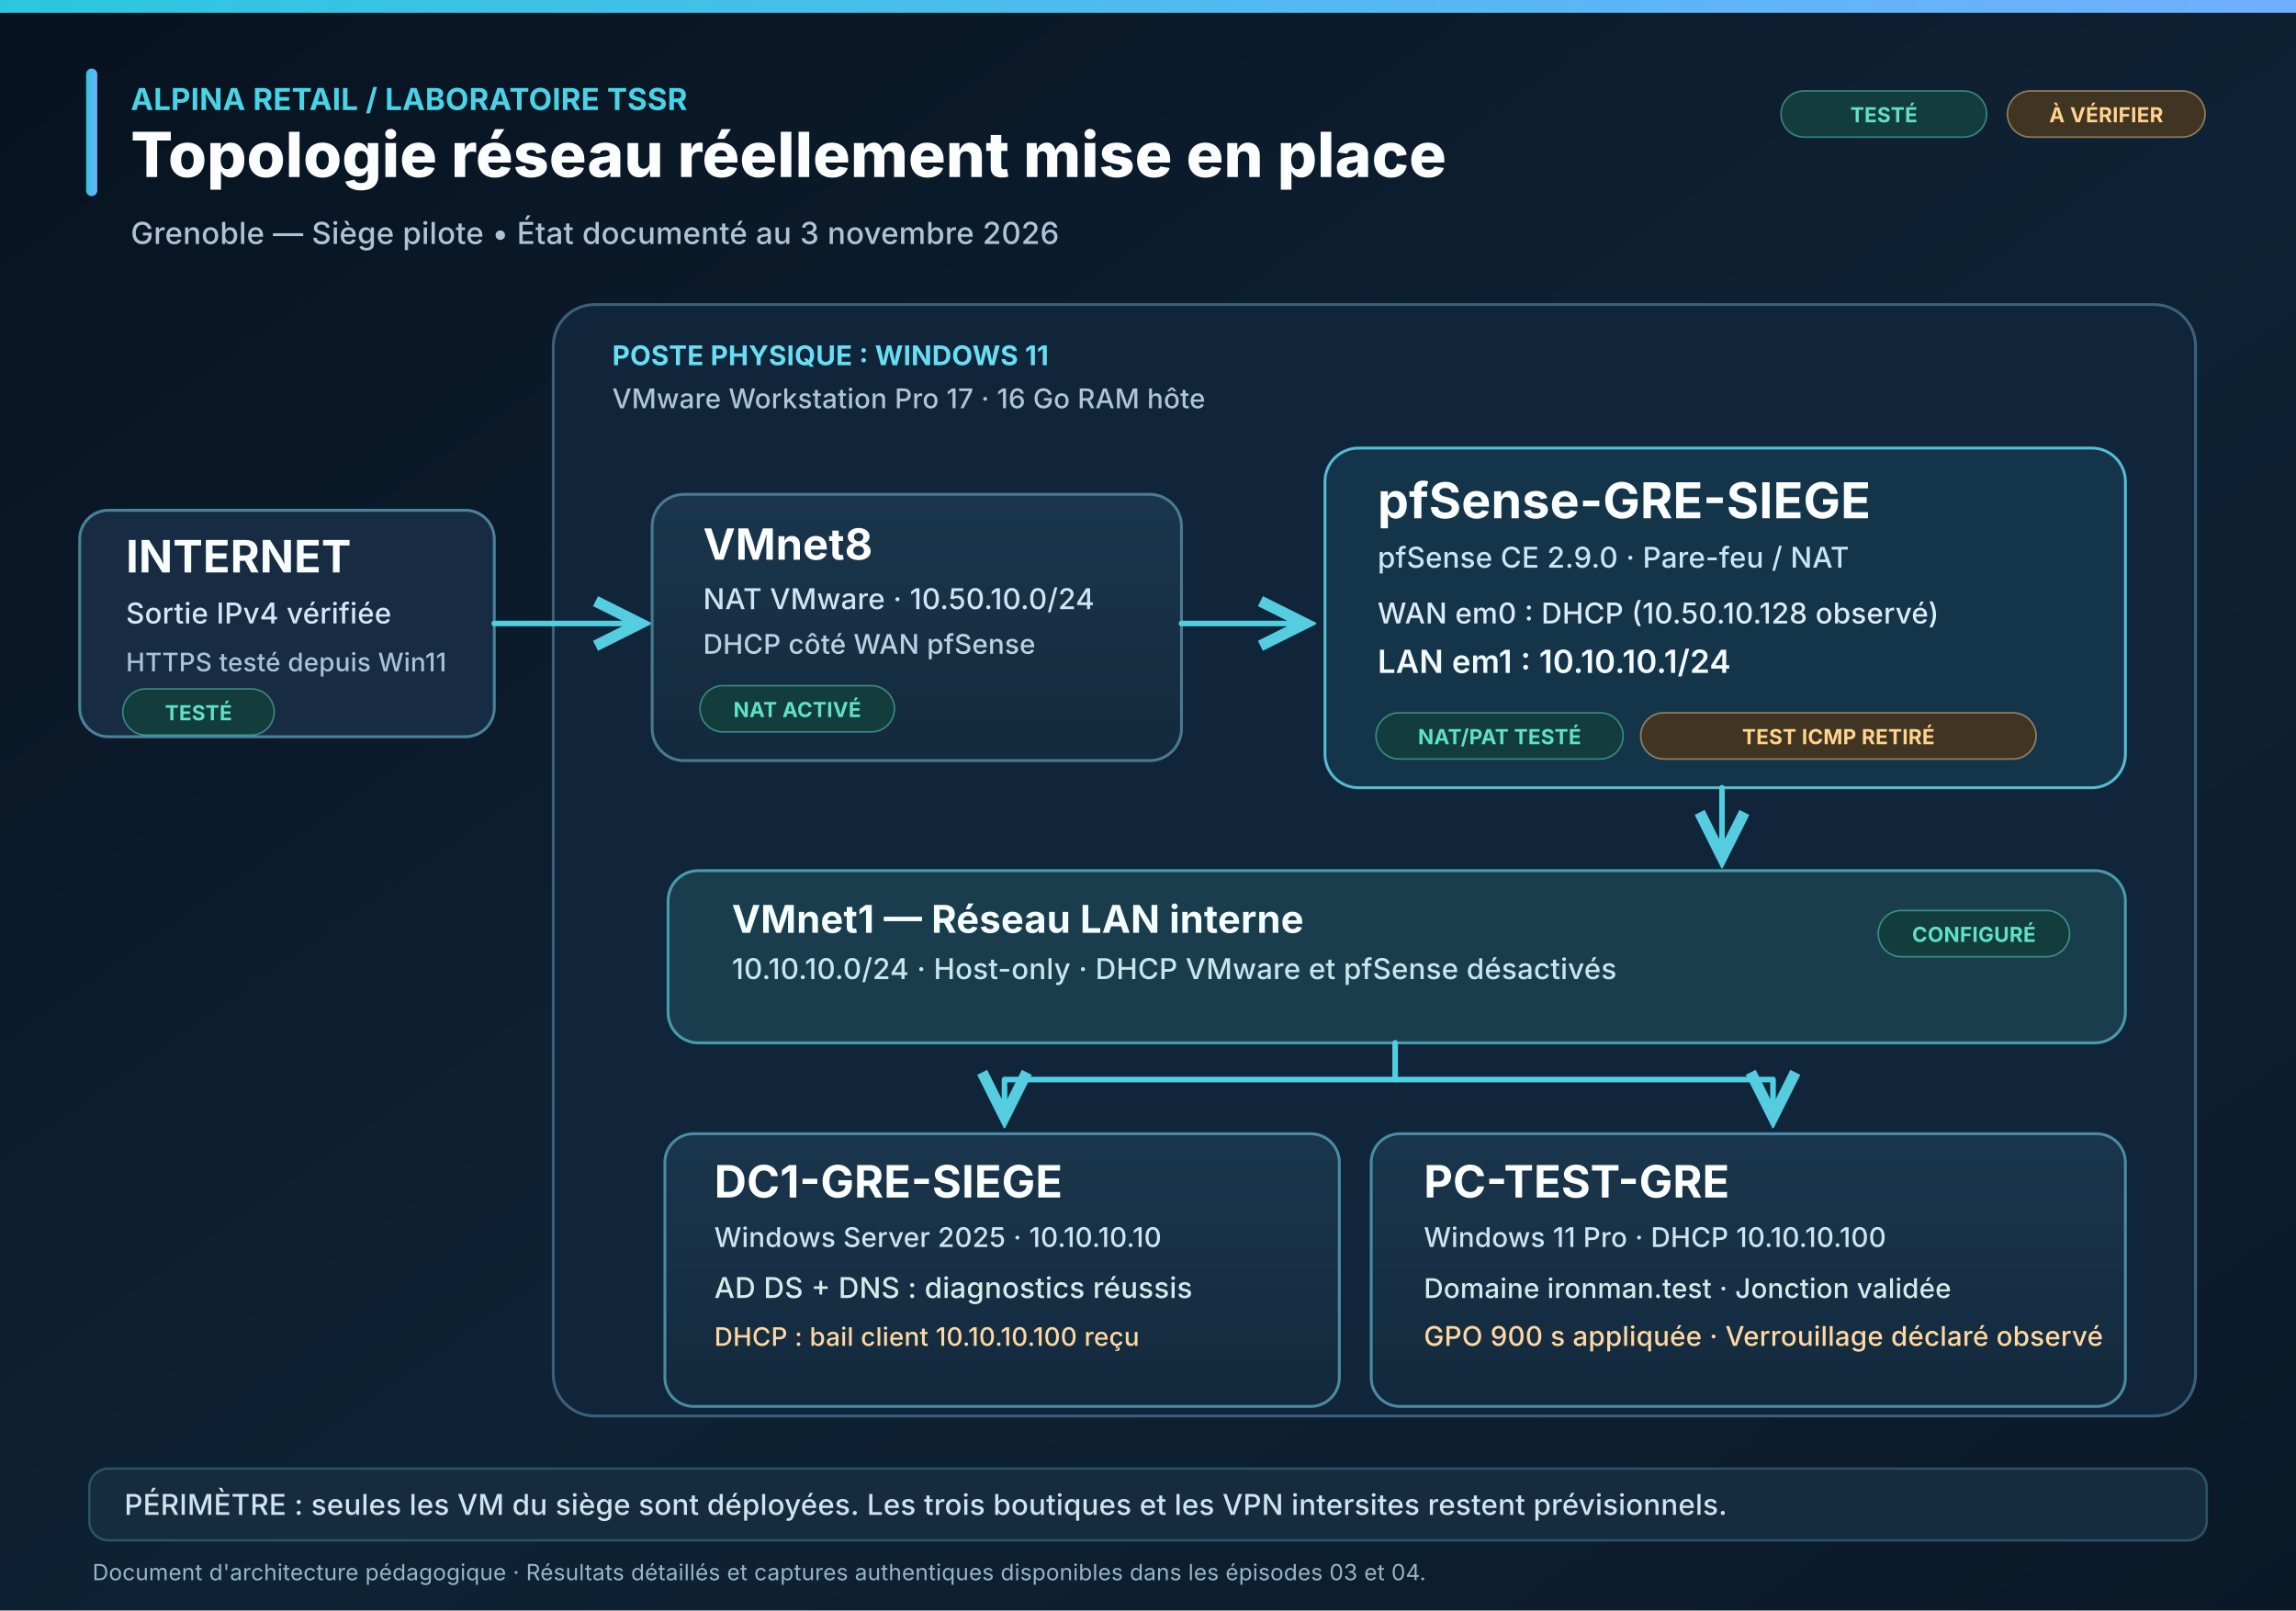
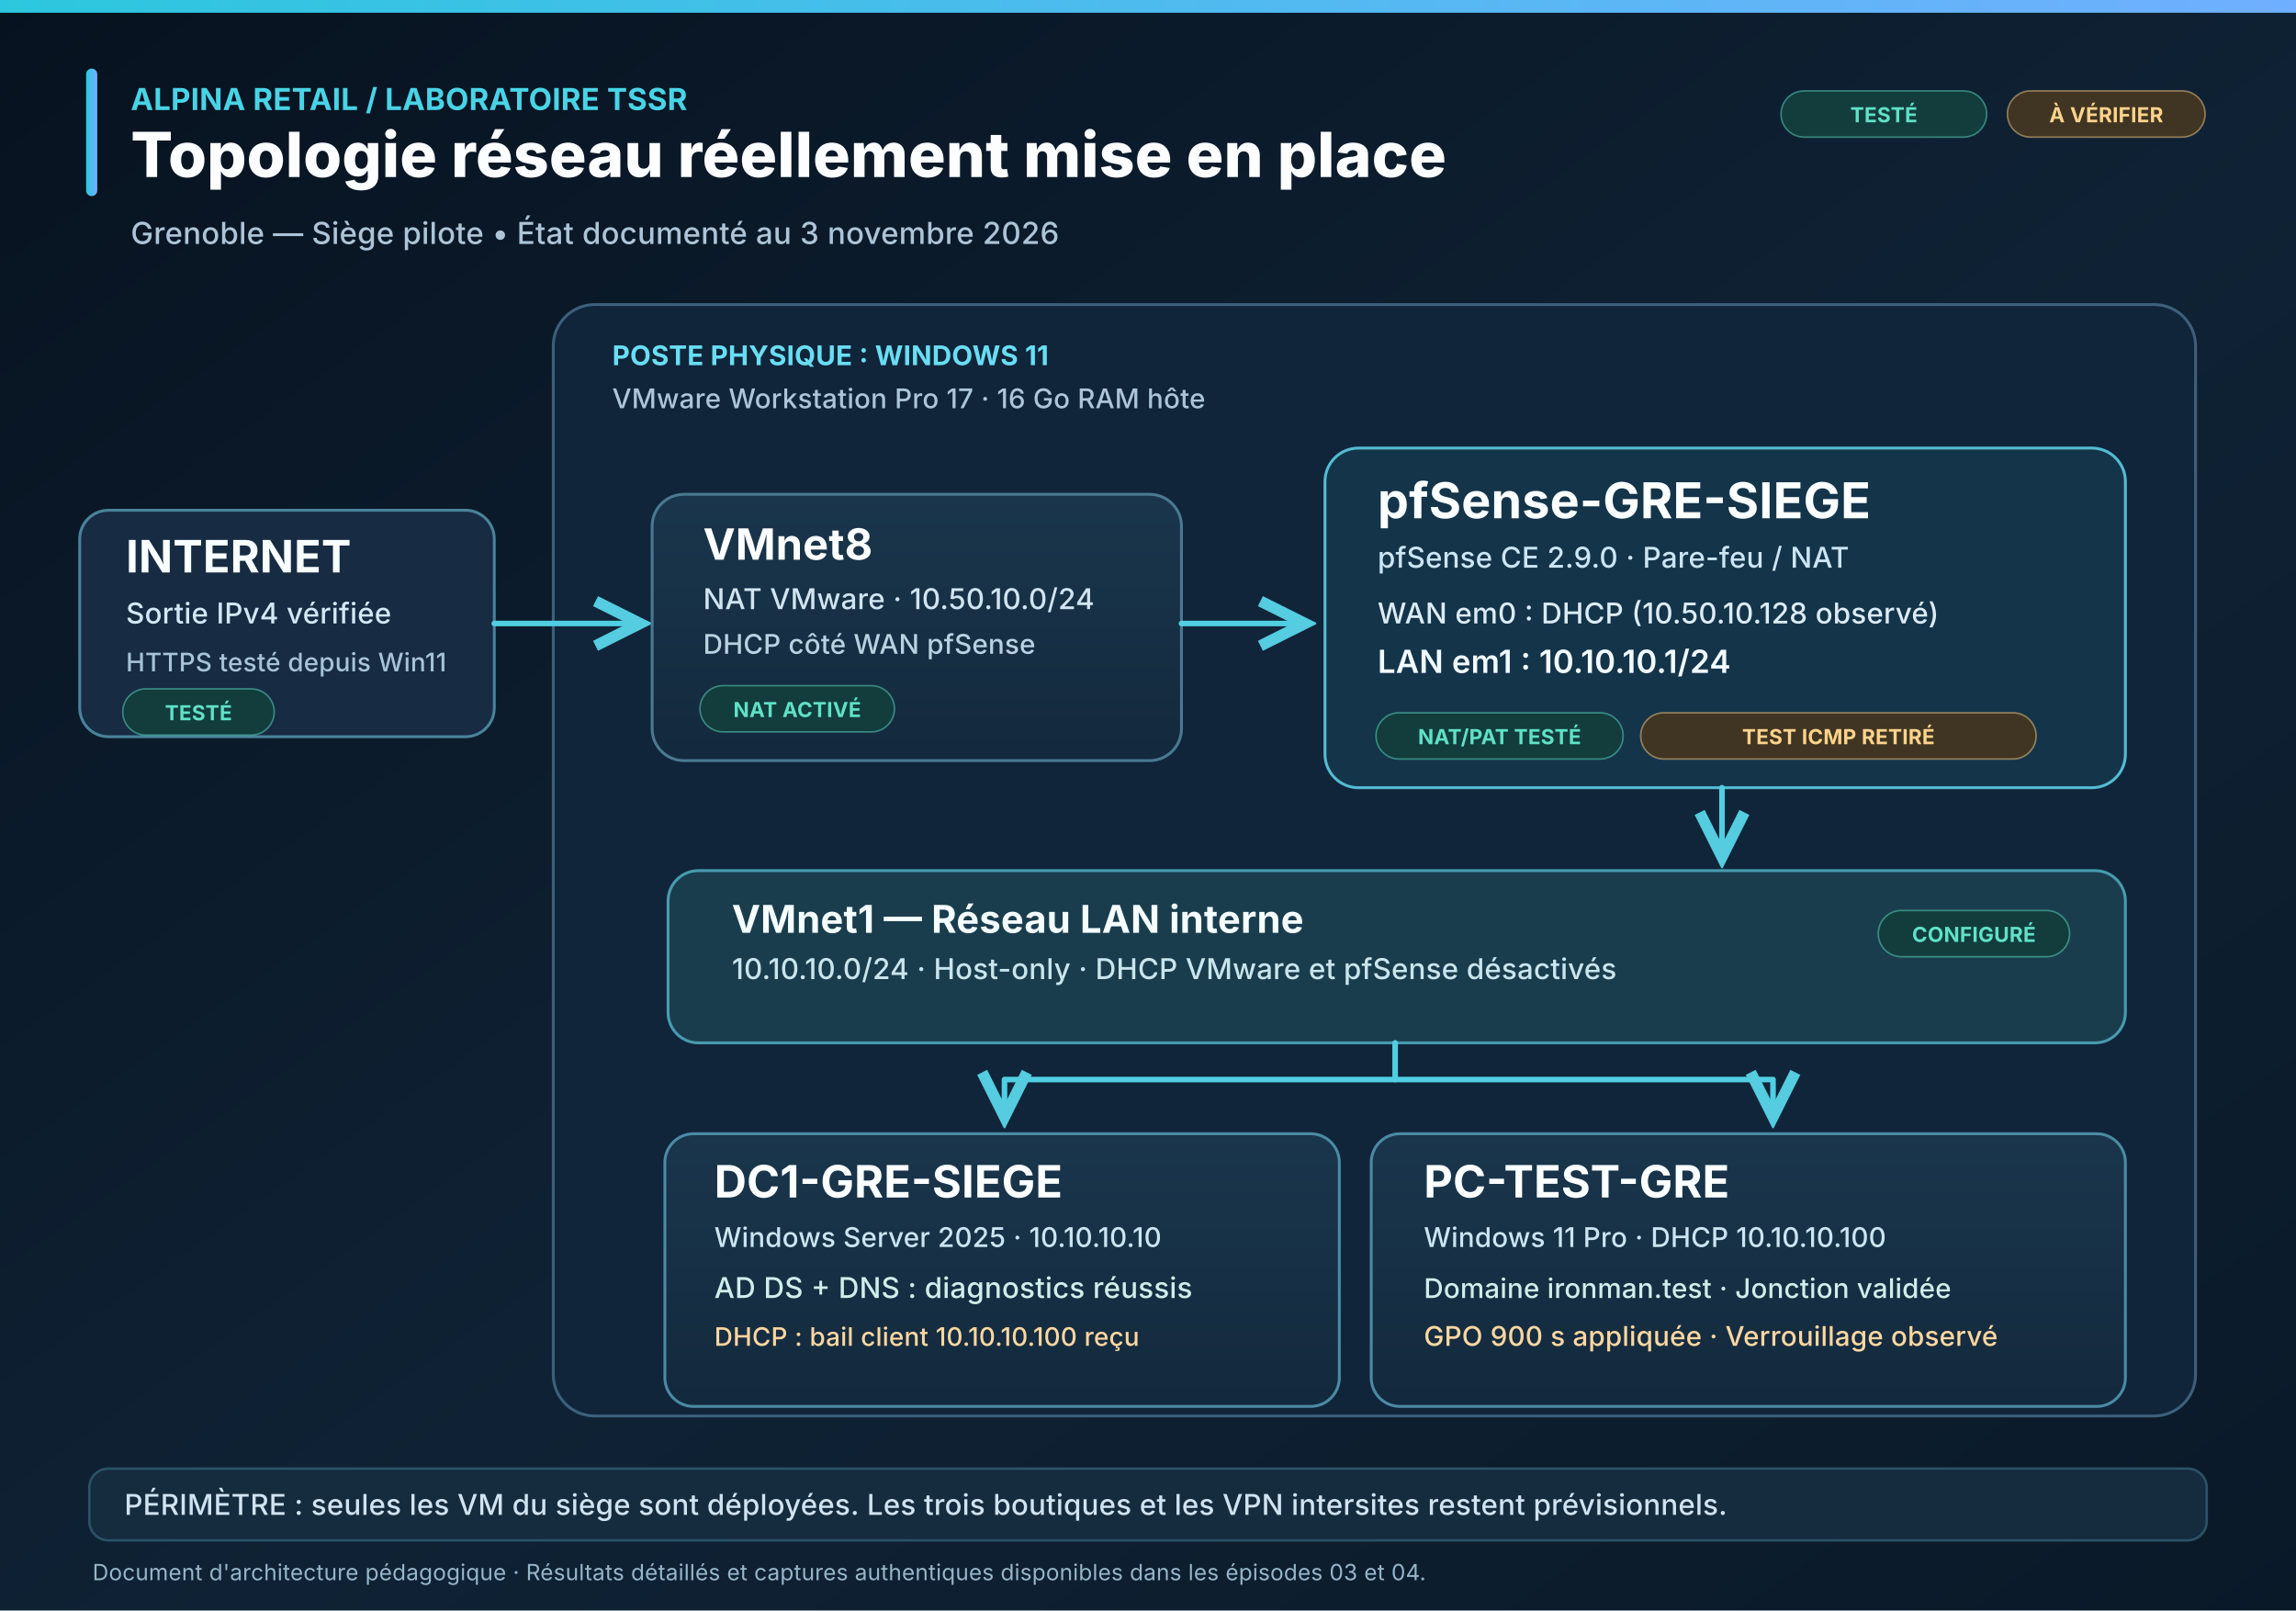
<svg xmlns="http://www.w3.org/2000/svg" width="1440" height="1010" viewBox="0 0 1440 1010" role="img" aria-labelledby="title desc">
  <defs>
    <linearGradient id="bg" x1="0" y1="0" x2="1" y2="1">
      <stop offset="0" stop-color="#07121f" />
      <stop offset=".55" stop-color="#0f2235" />
      <stop offset="1" stop-color="#0a1928" />
    </linearGradient>
    <linearGradient id="accent" x1="0" y1="0" x2="1" y2="0">
      <stop offset="0" stop-color="#2cc7de" />
      <stop offset="1" stop-color="#70afff" />
    </linearGradient>
    <linearGradient id="node" x1="0" y1="0" x2="0" y2="1">
      <stop offset="0" stop-color="#1a364c" />
      <stop offset="1" stop-color="#13293d" />
    </linearGradient>
    <marker id="arr" markerWidth="12" markerHeight="12" refX="9" refY="6" orient="auto">
      <path d="M2 2 L10 6 L2 10" fill="none" stroke="#55ccdf" stroke-width="2" />
    </marker>
    <style>text { font-family: Inter, "Segoe UI", Arial, sans-serif; letter-spacing: .13px; } .muted{fill:#adc4d8} .route{fill:none;stroke:#4fcfe1;stroke-width:3.5;stroke-linecap:round;stroke-linejoin:round} .dash{stroke-dasharray:8 7}</style>
  </defs>
  <rect width="1440" height="1010" fill="url(#bg)" />
  <rect x="0" y="0" width="1440" height="8" fill="url(#accent)" />
  <rect x="54" y="43" width="7" height="80" rx="3.5" fill="url(#accent)" />
  <text x="82" y="69" fill="#48d4e6" font-size="19" font-weight="750" text-anchor="start">ALPINA RETAIL  /  LABORATOIRE TSSR</text>
  <text x="82" y="111" fill="#fbfdff" font-size="39" font-weight="760" text-anchor="start">Topologie réseau réellement mise en place</text>
  <text x="82" y="153" fill="#adc4d8" font-size="19" font-weight="450" text-anchor="start">Grenoble — Siège pilote  •  État documenté au 3 novembre 2026</text>
  <rect x="1117" y="57" width="129" height="29" rx="14.5" fill="#123d3c" stroke="#60e1c6" stroke-opacity=".48" />
  <text x="1181.5" y="76.7" fill="#60e1c6" font-size="13" font-weight="700" text-anchor="middle">TESTÉ</text>
  <rect x="1259" y="57" width="124" height="29" rx="14.5" fill="#403522" stroke="#ffd38c" stroke-opacity=".48" />
  <text x="1321" y="76.7" fill="#ffd38c" font-size="13" font-weight="700" text-anchor="middle">À VÉRIFIER</text>
  <rect x="347" y="191" width="1030" height="697" rx="26" fill="#10253a" stroke="#3c607b" stroke-width="1.8" />
  <text x="384" y="229" fill="#69def3" font-size="17" font-weight="700" text-anchor="start">POSTE PHYSIQUE : WINDOWS 11</text>
  <text x="384" y="256" fill="#adc5d9" font-size="17" font-weight="480" text-anchor="start">VMware Workstation Pro 17  ·  16 Go RAM hôte</text>
  <rect x="50" y="320" width="260" height="142" rx="18" fill="#172b43" stroke="#49839a" stroke-width="1.8" />
  <text x="79" y="359" fill="#f8fdff" font-size="28" font-weight="740" text-anchor="start">INTERNET</text>
  <text x="79" y="391" fill="#d2e8f5" font-size="18" font-weight="540" text-anchor="start">Sortie IPv4 vérifiée</text>
  <text x="79" y="421" fill="#a7c3d7" font-size="16" font-weight="460" text-anchor="start">HTTPS testé depuis Win11</text>
  <rect x="77" y="432" width="95" height="29" rx="14.5" fill="#123d3c" stroke="#60e1c6" stroke-opacity=".48" />
  <text x="124.5" y="451.7" fill="#60e1c6" font-size="13" font-weight="700" text-anchor="middle">TESTÉ</text>
  <path class="route" d="M310 391 H398" marker-end="url(#arr)" />
  <rect x="409" y="310" width="332" height="167" rx="20" fill="url(#node)" stroke="#4a7990" stroke-width="1.8" />
  <text x="441" y="351" fill="#fcfeff" font-size="27" font-weight="740" text-anchor="start">VMnet8</text>
  <text x="441" y="382" fill="#d0e4f1" font-size="18" font-weight="510" text-anchor="start">NAT VMware  ·  10.50.10.0/24</text>
  <text x="441" y="410" fill="#b9d2e2" font-size="17" font-weight="450" text-anchor="start">DHCP côté WAN pfSense</text>
  <rect x="439" y="430" width="122" height="29" rx="14.5" fill="#123d3c" stroke="#60e1c6" stroke-opacity=".48" />
  <text x="500" y="449.7" fill="#60e1c6" font-size="13" font-weight="700" text-anchor="middle">NAT ACTIVÉ</text>
  <path class="route" d="M741 391 H815" marker-end="url(#arr)" />
  <rect x="831" y="281" width="502" height="213" rx="21" fill="#14344a" stroke="#54bbd2" stroke-width="1.8" />
  <text x="864" y="325" fill="#fbffff" font-size="31" font-weight="750" text-anchor="start">pfSense-GRE-SIEGE</text>
  <text x="864" y="356" fill="#cce5f3" font-size="18" font-weight="480" text-anchor="start">pfSense CE 2.9.0  ·  Pare-feu / NAT</text>
  <text x="864" y="391" fill="#dcecf6" font-size="18" font-weight="530" text-anchor="start">WAN em0 : DHCP (10.50.10.128 observé)</text>
  <text x="864" y="422" fill="#f1faff" font-size="20" font-weight="630" text-anchor="start">LAN em1 : 10.10.10.1/24</text>
  <rect x="863" y="447" width="155" height="29" rx="14.5" fill="#123d3c" stroke="#60e1c6" stroke-opacity=".48" />
  <text x="940.5" y="466.7" fill="#60e1c6" font-size="13" font-weight="700" text-anchor="middle">NAT/PAT TESTÉ</text>
  <rect x="1029" y="447" width="248" height="29" rx="14.5" fill="#403522" stroke="#ffd38c" stroke-opacity=".48" />
  <text x="1153" y="466.7" fill="#ffd38c" font-size="13" font-weight="700" text-anchor="middle">TEST ICMP RETIRÉ</text>
  <path class="route" d="M1080 494 V534" marker-end="url(#arr)" />
  <rect x="419" y="546" width="914" height="108" rx="19" fill="#1a3d4e" stroke="#489bae" stroke-width="1.8" />
  <text x="459" y="585" fill="#f4fdff" font-size="24" font-weight="720" text-anchor="start">VMnet1 — Réseau LAN interne</text>
  <text x="459" y="614" fill="#c9e5ed" font-size="18" font-weight="470" text-anchor="start">10.10.10.0/24  ·  Host-only  ·  DHCP VMware et pfSense désactivés</text>
  <rect x="1178" y="571" width="120" height="29" rx="14.5" fill="#123d3c" stroke="#60e1c6" stroke-opacity=".48" />
  <text x="1238" y="590.7" fill="#60e1c6" font-size="13" font-weight="700" text-anchor="middle">CONFIGURÉ</text>
  <path class="route" d="M875 654 V677 H630 V697" marker-end="url(#arr)" />
  <path class="route" d="M875 677 H1112 V697" marker-end="url(#arr)" />
  <rect x="417" y="711" width="423" height="171" rx="18" fill="url(#node)" stroke="#4b8aa4" stroke-width="1.8" />
  <text x="448" y="751" fill="#fbffff" font-size="28" font-weight="735" text-anchor="start">DC1-GRE-SIEGE</text>
  <text x="448" y="782" fill="#cce5f3" font-size="17" font-weight="500" text-anchor="start">Windows Server 2025  ·  10.10.10.10</text>
  <text x="448" y="814" fill="#cfeeea" font-size="18" font-weight="550" text-anchor="start">AD DS + DNS : diagnostics réussis</text>
  <text x="448" y="844" fill="#ffd7a0" font-size="16" font-weight="480" text-anchor="start">DHCP : bail client 10.10.10.100 reçu</text>
  <rect x="860" y="711" width="473" height="171" rx="18" fill="url(#node)" stroke="#4b8aa4" stroke-width="1.8" />
  <text x="893" y="751" fill="#fbffff" font-size="28" font-weight="735" text-anchor="start">PC-TEST-GRE</text>
  <text x="893" y="782" fill="#cce5f3" font-size="17" font-weight="500" text-anchor="start">Windows 11 Pro  ·  DHCP 10.10.10.100</text>
  <text x="893" y="814" fill="#cfeeea" font-size="17" font-weight="540" text-anchor="start">Domaine ironman.test  ·  Jonction validée</text>
-   <text x="893" y="844" fill="#ffd7a0" font-size="17" font-weight="500" text-anchor="start">GPO 900 s appliquée  ·  Verrouillage déclaré observé</text>
+   <text x="893" y="844" fill="#ffd7a0" font-size="17" font-weight="500" text-anchor="start">GPO 900 s appliquée  ·  Verrouillage observé</text>
  <rect x="56" y="921" width="1328" height="45" rx="12" fill="#152b3e" stroke="#2b5367" stroke-width="1.5" />
  <text x="78" y="950" fill="#d0e3f1" font-size="18" font-weight="530" text-anchor="start">PÉRIMÈTRE : seules les VM du siège sont déployées. Les trois boutiques et les VPN intersites restent prévisionnels.</text>
  <text x="58" y="991" fill="#96b6c9" font-size="14" font-weight="430" text-anchor="start">Document d'architecture pédagogique · Résultats détaillés et captures authentiques disponibles dans les épisodes 03 et 04.</text>
</svg>
